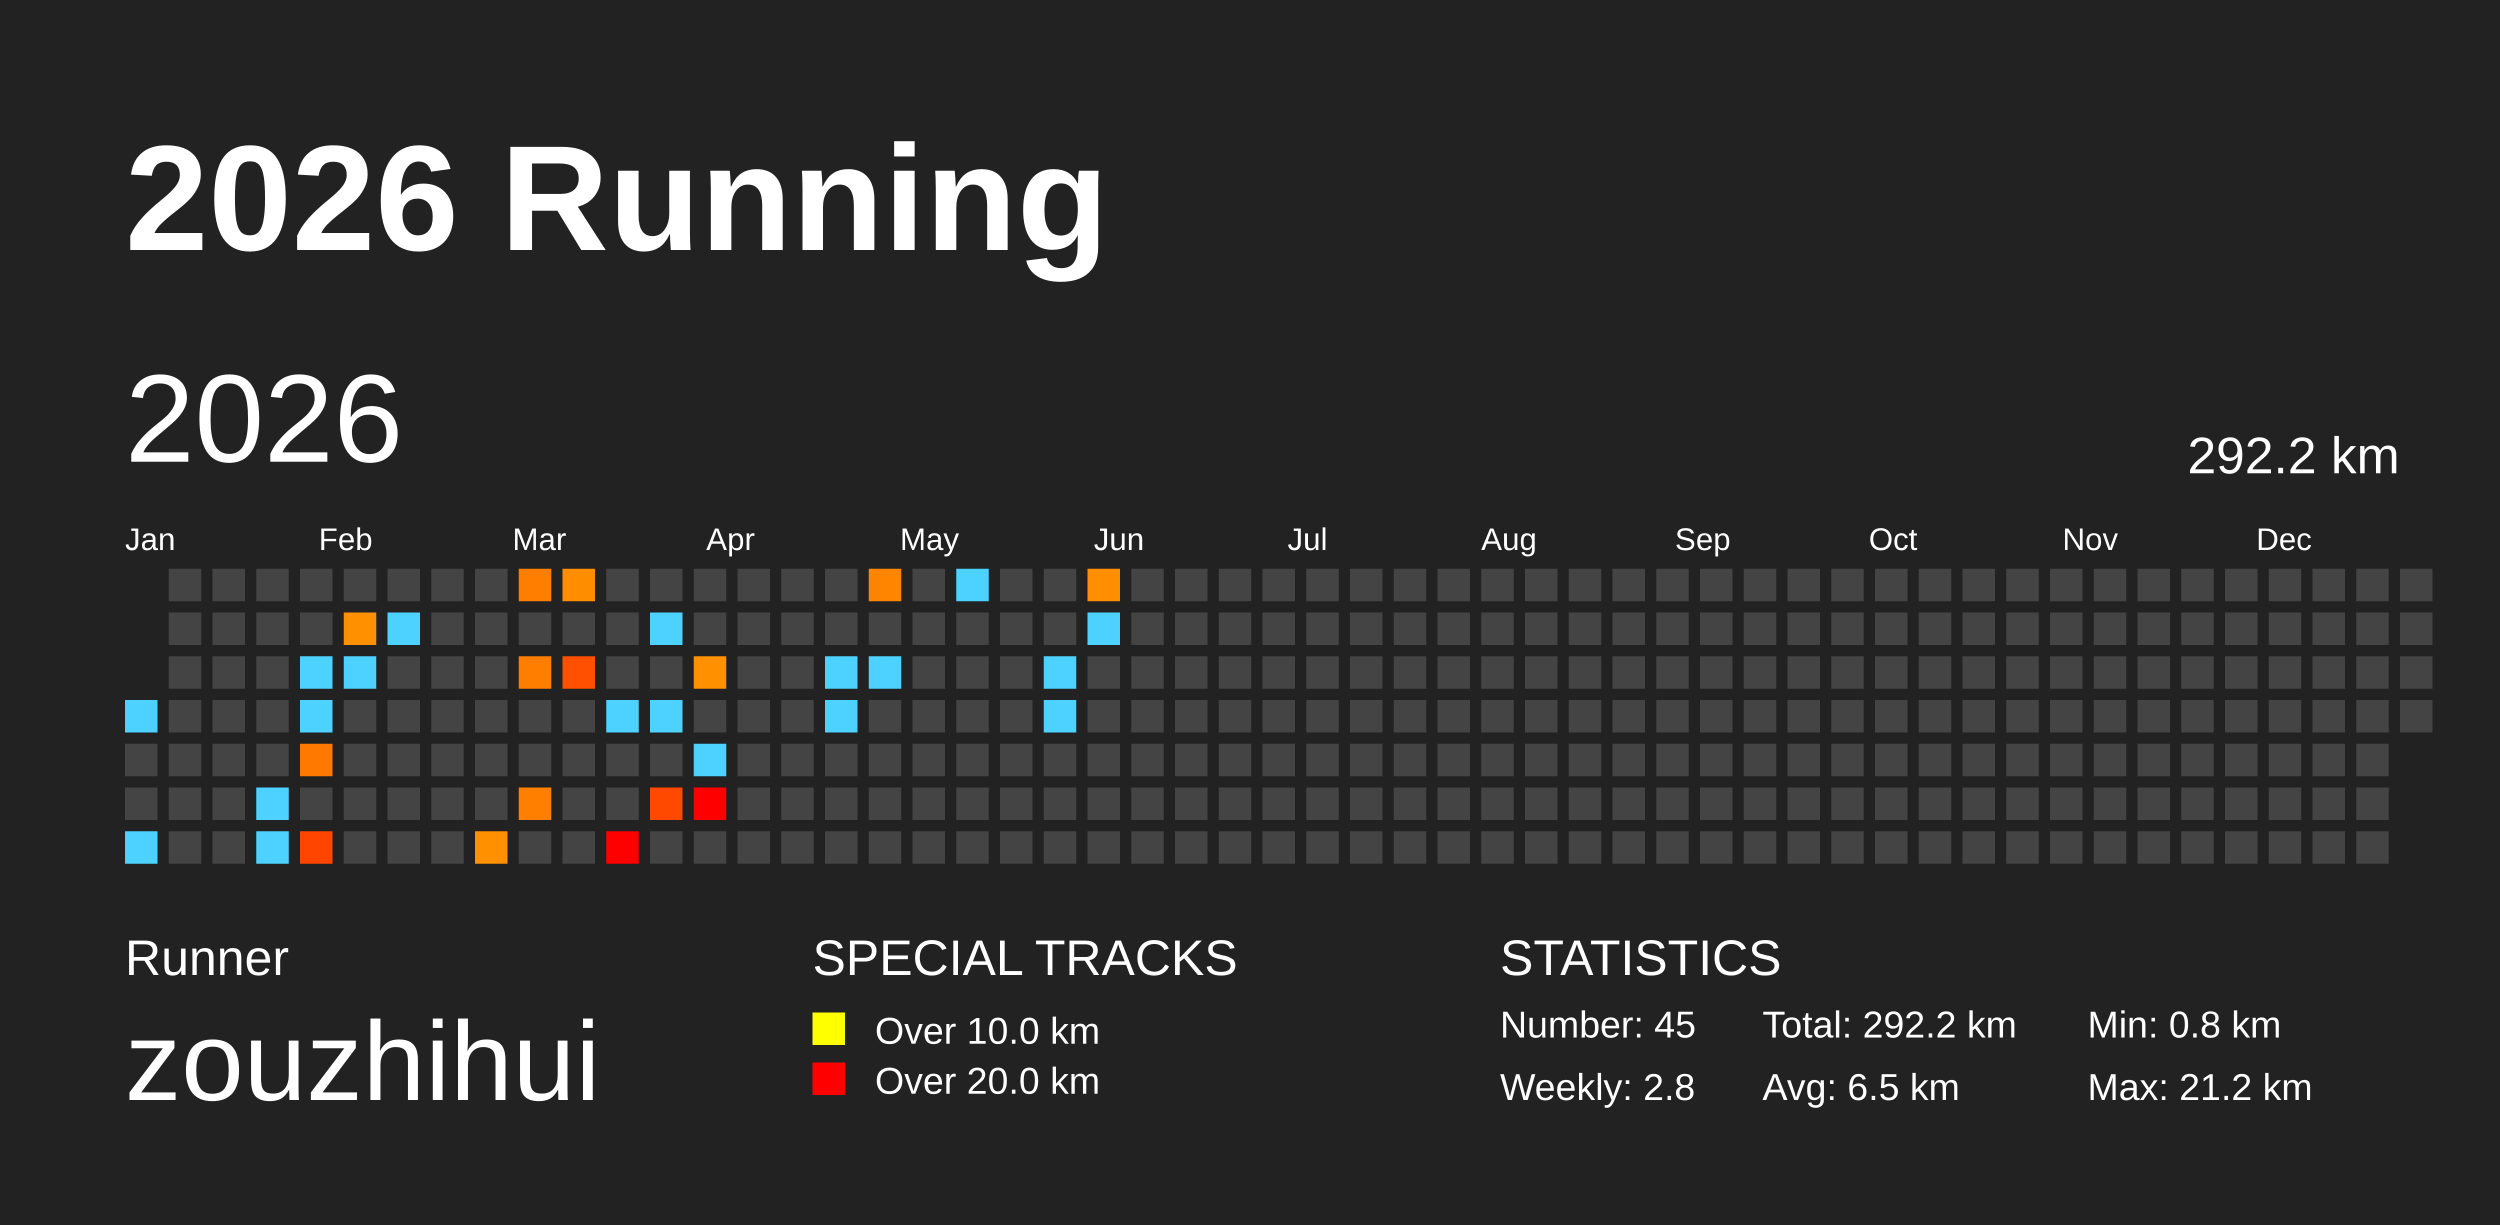
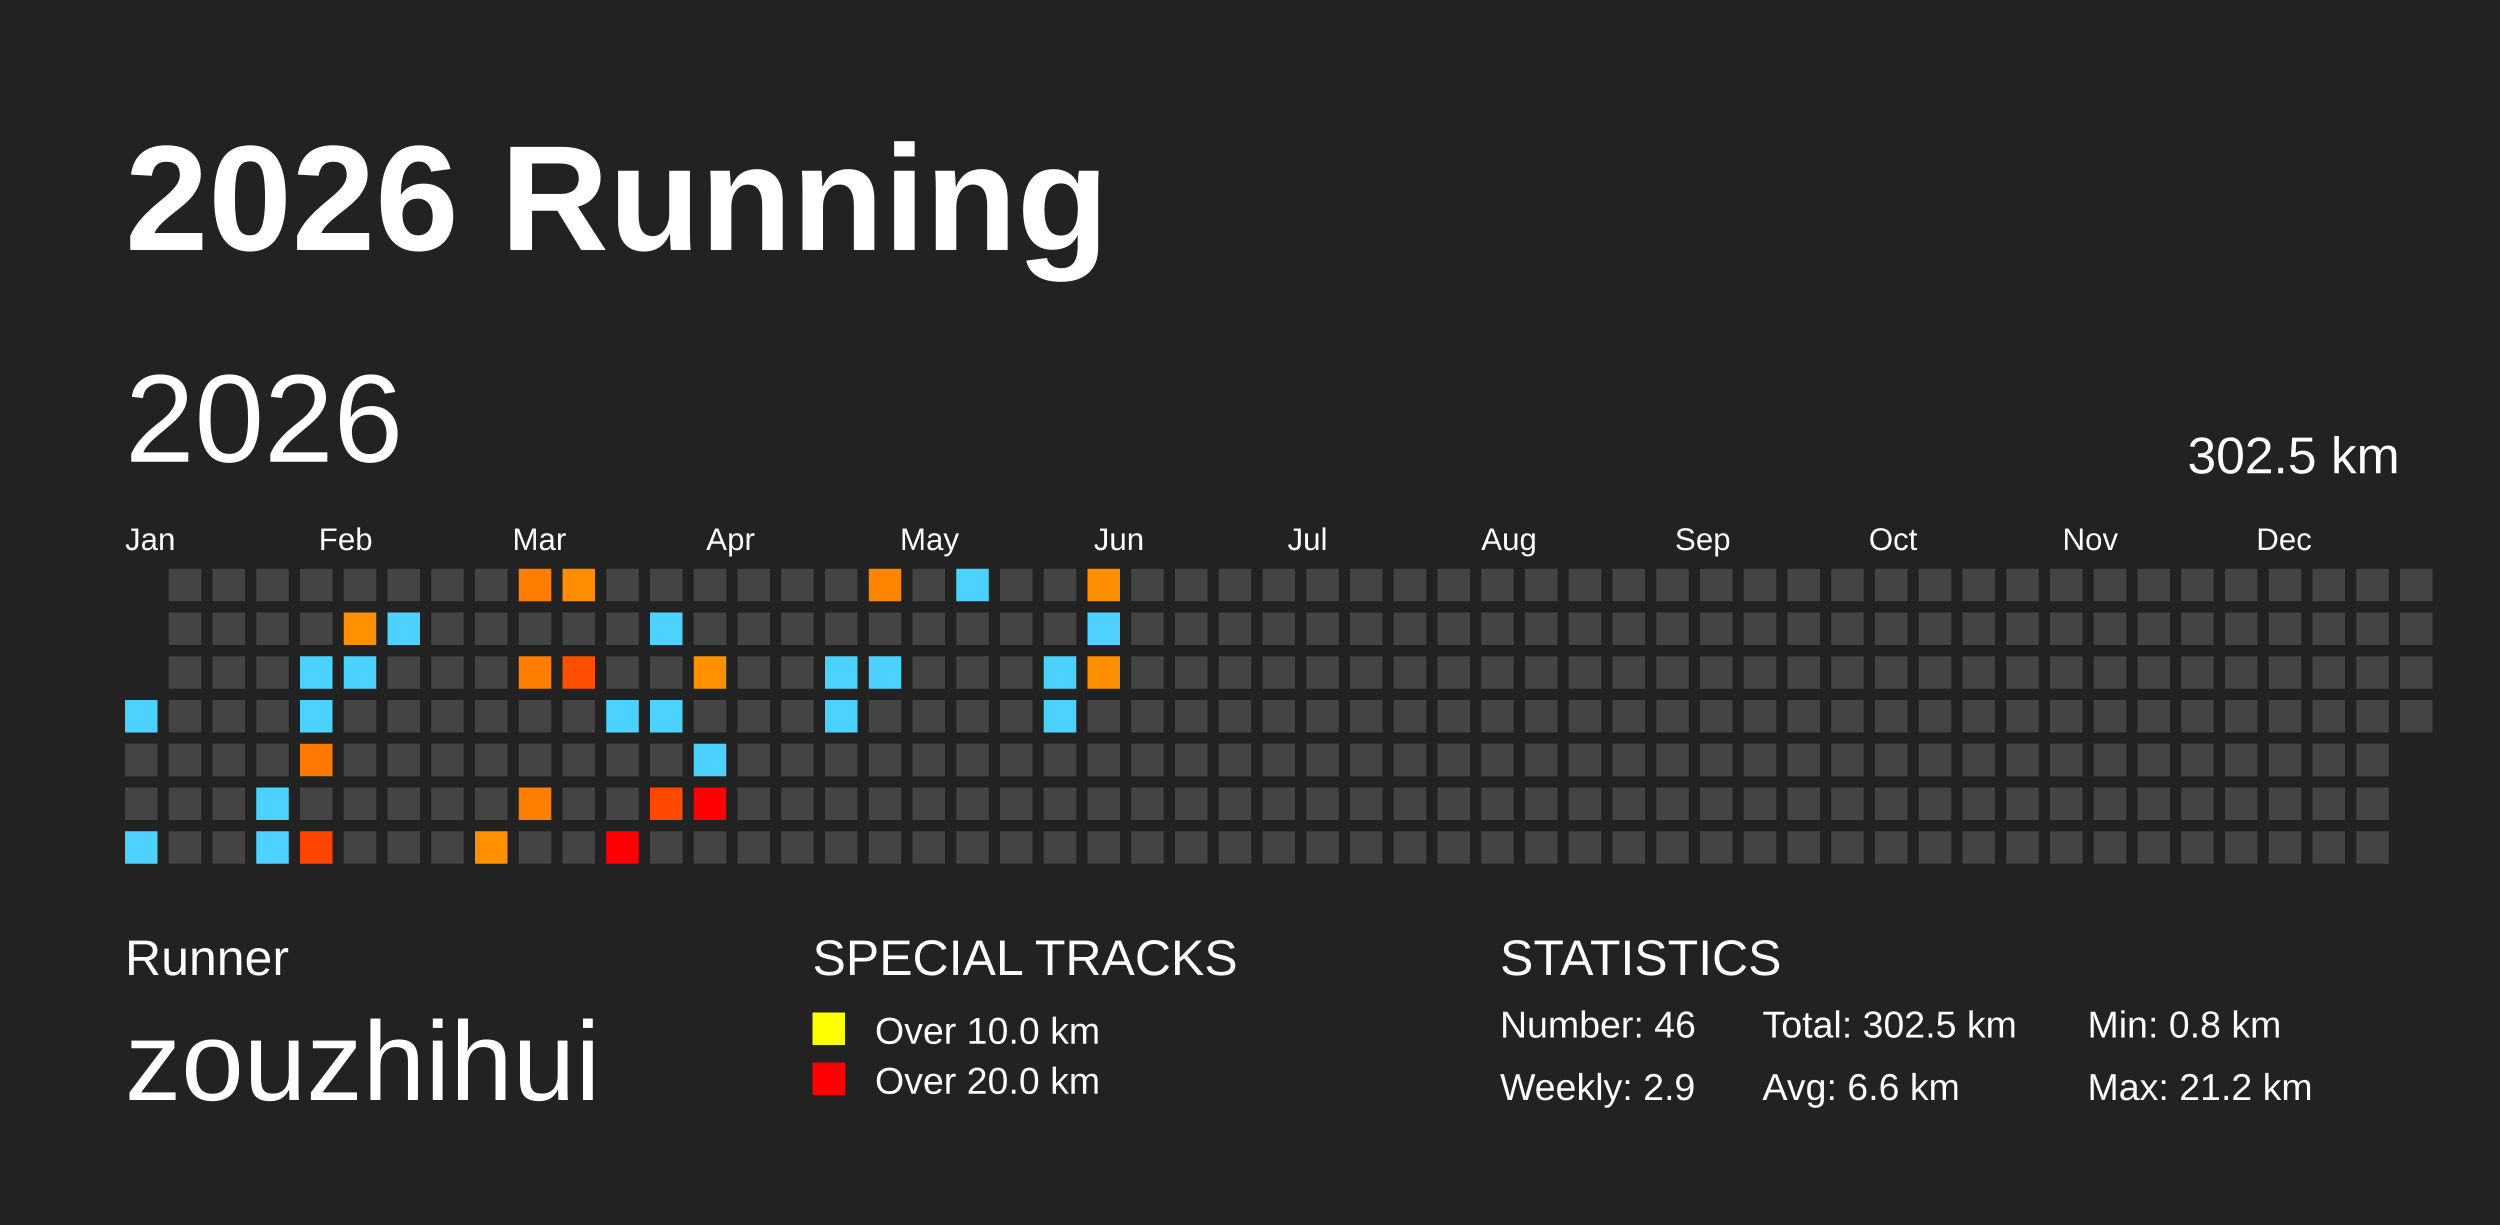
<svg xmlns="http://www.w3.org/2000/svg" baseProfile="full" height="98mm" version="1.1" viewBox="0,0,200,98" width="200mm">
  <defs />
  <rect fill="#222222" height="98" width="200" x="0" y="0" />
  <text fill="#FFFFFF" style="font-size:12px; font-family:Arial; font-weight:bold;" x="10" y="20">2026 Running</text>
  <text fill="#FFFFFF" style="font-size:4px; font-family:Arial" x="10" y="78">Runner</text>
  <text fill="#FFFFFF" style="font-size:9px; font-family:Arial" x="10" y="88">zouzhihui</text>
  <text fill="#FFFFFF" style="font-size:4px; font-family:Arial" x="65" y="78">SPECIAL TRACKS</text>
  <rect fill="yellow" height="2.6" width="2.6" x="65" y="81" />
  <text fill="#FFFFFF" style="font-size:3px; font-family:Arial" x="70" y="83.5">Over 10.0 km</text>
  <rect fill="red" height="2.6" width="2.6" x="65" y="85" />
  <text fill="#FFFFFF" style="font-size:3px; font-family:Arial" x="70" y="87.5">Over 20.0 km</text>
  <text fill="#FFFFFF" style="font-size:4px; font-family:Arial" x="120" y="78">STATISTICS</text>
-   <text fill="#FFFFFF" style="font-size:3px; font-family:Arial" x="120" y="83">Number: 45</text>
-   <text fill="#FFFFFF" style="font-size:3px; font-family:Arial" x="120" y="88">Weekly: 2.8</text>
-   <text fill="#FFFFFF" style="font-size:3px; font-family:Arial" x="141" y="83">Total: 292.2 km</text>
-   <text fill="#FFFFFF" style="font-size:3px; font-family:Arial" x="141" y="88">Avg: 6.5 km</text>
+   <text fill="#FFFFFF" style="font-size:3px; font-family:Arial" x="120" y="83">Number: 46</text>
+   <text fill="#FFFFFF" style="font-size:3px; font-family:Arial" x="120" y="88">Weekly: 2.9</text>
+   <text fill="#FFFFFF" style="font-size:3px; font-family:Arial" x="141" y="83">Total: 302.5 km</text>
+   <text fill="#FFFFFF" style="font-size:3px; font-family:Arial" x="141" y="88">Avg: 6.6 km</text>
  <text fill="#FFFFFF" style="font-size:3px; font-family:Arial" x="167" y="83">Min: 0.8 km</text>
  <text fill="#FFFFFF" style="font-size:3px; font-family:Arial" x="167" y="88">Max: 21.2 km</text>
  <text dominant-baseline="hanging" fill="#FFFFFF" style="font-size:10.0px; font-family:Arial;" x="10" y="30">2026</text>
-   <text dominant-baseline="hanging" fill="#FFFFFF" style="font-size:4.125px; font-family:Arial;" x="175" y="35">292.2 km</text>
+   <text dominant-baseline="hanging" fill="#FFFFFF" style="font-size:4.125px; font-family:Arial;" x="175" y="35">302.5 km</text>
  <text fill="#FFFFFF" style="font-size:2.5px; font-family:Arial" x="10.0" y="44">Jan</text>
  <text fill="#FFFFFF" style="font-size:2.5px; font-family:Arial" x="25.5" y="44">Feb</text>
  <text fill="#FFFFFF" style="font-size:2.5px; font-family:Arial" x="41.0" y="44">Mar</text>
  <text fill="#FFFFFF" style="font-size:2.5px; font-family:Arial" x="56.5" y="44">Apr</text>
  <text fill="#FFFFFF" style="font-size:2.5px; font-family:Arial" x="72.0" y="44">May</text>
  <text fill="#FFFFFF" style="font-size:2.5px; font-family:Arial" x="87.5" y="44">Jun</text>
  <text fill="#FFFFFF" style="font-size:2.5px; font-family:Arial" x="103.0" y="44">Jul</text>
  <text fill="#FFFFFF" style="font-size:2.5px; font-family:Arial" x="118.5" y="44">Aug</text>
  <text fill="#FFFFFF" style="font-size:2.5px; font-family:Arial" x="134.0" y="44">Sep</text>
  <text fill="#FFFFFF" style="font-size:2.5px; font-family:Arial" x="149.5" y="44">Oct</text>
  <text fill="#FFFFFF" style="font-size:2.5px; font-family:Arial" x="165.0" y="44">Nov</text>
  <text fill="#FFFFFF" style="font-size:2.5px; font-family:Arial" x="180.5" y="44">Dec</text>
  <rect fill="#4dd2ff" height="2.6" width="2.6" x="10.0" y="56.0" />
  <rect fill="#444444" height="2.6" width="2.6" x="10.0" y="59.5" />
  <rect fill="#444444" height="2.6" width="2.6" x="10.0" y="63.0" />
  <rect fill="#4dd2ff" height="2.6" width="2.6" x="10.0" y="66.5" />
  <rect fill="#444444" height="2.6" width="2.6" x="13.5" y="45.5" />
  <rect fill="#444444" height="2.6" width="2.6" x="13.5" y="49.0" />
  <rect fill="#444444" height="2.6" width="2.6" x="13.5" y="52.5" />
  <rect fill="#444444" height="2.6" width="2.6" x="13.5" y="56.0" />
  <rect fill="#444444" height="2.6" width="2.6" x="13.5" y="59.5" />
  <rect fill="#444444" height="2.6" width="2.6" x="13.5" y="63.0" />
  <rect fill="#444444" height="2.6" width="2.6" x="13.5" y="66.5" />
  <rect fill="#444444" height="2.6" width="2.6" x="17.0" y="45.5" />
  <rect fill="#444444" height="2.6" width="2.6" x="17.0" y="49.0" />
  <rect fill="#444444" height="2.6" width="2.6" x="17.0" y="52.5" />
  <rect fill="#444444" height="2.6" width="2.6" x="17.0" y="56.0" />
  <rect fill="#444444" height="2.6" width="2.6" x="17.0" y="59.5" />
  <rect fill="#444444" height="2.6" width="2.6" x="17.0" y="63.0" />
  <rect fill="#444444" height="2.6" width="2.6" x="17.0" y="66.5" />
  <rect fill="#444444" height="2.6" width="2.6" x="20.5" y="45.5" />
  <rect fill="#444444" height="2.6" width="2.6" x="20.5" y="49.0" />
  <rect fill="#444444" height="2.6" width="2.6" x="20.5" y="52.5" />
  <rect fill="#444444" height="2.6" width="2.6" x="20.5" y="56.0" />
  <rect fill="#444444" height="2.6" width="2.6" x="20.5" y="59.5" />
  <rect fill="#4dd2ff" height="2.6" width="2.6" x="20.5" y="63.0" />
  <rect fill="#4dd2ff" height="2.6" width="2.6" x="20.5" y="66.5" />
  <rect fill="#444444" height="2.6" width="2.6" x="24.0" y="45.5" />
  <rect fill="#444444" height="2.6" width="2.6" x="24.0" y="49.0" />
  <rect fill="#4dd2ff" height="2.6" width="2.6" x="24.0" y="52.5" />
  <rect fill="#4dd2ff" height="2.6" width="2.6" x="24.0" y="56.0" />
  <rect fill="#ff7800" height="2.6" width="2.6" x="24.0" y="59.5" />
  <rect fill="#444444" height="2.6" width="2.6" x="24.0" y="63.0" />
  <rect fill="#ff4500" height="2.6" width="2.6" x="24.0" y="66.5" />
  <rect fill="#444444" height="2.6" width="2.6" x="27.5" y="45.5" />
  <rect fill="#ff9000" height="2.6" width="2.6" x="27.5" y="49.0" />
  <rect fill="#4dd2ff" height="2.6" width="2.6" x="27.5" y="52.5" />
  <rect fill="#444444" height="2.6" width="2.6" x="27.5" y="56.0" />
  <rect fill="#444444" height="2.6" width="2.6" x="27.5" y="59.5" />
  <rect fill="#444444" height="2.6" width="2.6" x="27.5" y="63.0" />
  <rect fill="#444444" height="2.6" width="2.6" x="27.5" y="66.5" />
  <rect fill="#444444" height="2.6" width="2.6" x="31.0" y="45.5" />
  <rect fill="#4dd2ff" height="2.6" width="2.6" x="31.0" y="49.0" />
  <rect fill="#444444" height="2.6" width="2.6" x="31.0" y="52.5" />
  <rect fill="#444444" height="2.6" width="2.6" x="31.0" y="56.0" />
  <rect fill="#444444" height="2.6" width="2.6" x="31.0" y="59.5" />
  <rect fill="#444444" height="2.6" width="2.6" x="31.0" y="63.0" />
  <rect fill="#444444" height="2.6" width="2.6" x="31.0" y="66.5" />
  <rect fill="#444444" height="2.6" width="2.6" x="34.5" y="45.5" />
  <rect fill="#444444" height="2.6" width="2.6" x="34.5" y="49.0" />
  <rect fill="#444444" height="2.6" width="2.6" x="34.5" y="52.5" />
  <rect fill="#444444" height="2.6" width="2.6" x="34.5" y="56.0" />
  <rect fill="#444444" height="2.6" width="2.6" x="34.5" y="59.5" />
  <rect fill="#444444" height="2.6" width="2.6" x="34.5" y="63.0" />
  <rect fill="#444444" height="2.6" width="2.6" x="34.5" y="66.5" />
  <rect fill="#444444" height="2.6" width="2.6" x="38.0" y="45.5" />
  <rect fill="#444444" height="2.6" width="2.6" x="38.0" y="49.0" />
  <rect fill="#444444" height="2.6" width="2.6" x="38.0" y="52.5" />
  <rect fill="#444444" height="2.6" width="2.6" x="38.0" y="56.0" />
  <rect fill="#444444" height="2.6" width="2.6" x="38.0" y="59.5" />
  <rect fill="#444444" height="2.6" width="2.6" x="38.0" y="63.0" />
  <rect fill="#ff9000" height="2.6" width="2.6" x="38.0" y="66.5" />
  <rect fill="#ff7e00" height="2.6" width="2.6" x="41.5" y="45.5" />
  <rect fill="#444444" height="2.6" width="2.6" x="41.5" y="49.0" />
  <rect fill="#ff7e00" height="2.6" width="2.6" x="41.5" y="52.5" />
  <rect fill="#444444" height="2.6" width="2.6" x="41.5" y="56.0" />
  <rect fill="#444444" height="2.6" width="2.6" x="41.5" y="59.5" />
  <rect fill="#ff7f00" height="2.6" width="2.6" x="41.5" y="63.0" />
  <rect fill="#444444" height="2.6" width="2.6" x="41.5" y="66.5" />
  <rect fill="#ff8d00" height="2.6" width="2.6" x="45.0" y="45.5" />
  <rect fill="#444444" height="2.6" width="2.6" x="45.0" y="49.0" />
  <rect fill="#ff4f00" height="2.6" width="2.6" x="45.0" y="52.5" />
  <rect fill="#444444" height="2.6" width="2.6" x="45.0" y="56.0" />
  <rect fill="#444444" height="2.6" width="2.6" x="45.0" y="59.5" />
  <rect fill="#444444" height="2.6" width="2.6" x="45.0" y="63.0" />
  <rect fill="#444444" height="2.6" width="2.6" x="45.0" y="66.5" />
  <rect fill="#444444" height="2.6" width="2.6" x="48.5" y="45.5" />
  <rect fill="#444444" height="2.6" width="2.6" x="48.5" y="49.0" />
  <rect fill="#444444" height="2.6" width="2.6" x="48.5" y="52.5" />
  <rect fill="#4dd2ff" height="2.6" width="2.6" x="48.5" y="56.0" />
  <rect fill="#444444" height="2.6" width="2.6" x="48.5" y="59.5" />
  <rect fill="#444444" height="2.6" width="2.6" x="48.5" y="63.0" />
  <rect fill="red" height="2.6" width="2.6" x="48.5" y="66.5" />
  <rect fill="#444444" height="2.6" width="2.6" x="52.0" y="45.5" />
  <rect fill="#4dd2ff" height="2.6" width="2.6" x="52.0" y="49.0" />
  <rect fill="#444444" height="2.6" width="2.6" x="52.0" y="52.5" />
  <rect fill="#4dd2ff" height="2.6" width="2.6" x="52.0" y="56.0" />
  <rect fill="#444444" height="2.6" width="2.6" x="52.0" y="59.5" />
  <rect fill="#ff4800" height="2.6" width="2.6" x="52.0" y="63.0" />
  <rect fill="#444444" height="2.6" width="2.6" x="52.0" y="66.5" />
  <rect fill="#444444" height="2.6" width="2.6" x="55.5" y="45.5" />
  <rect fill="#444444" height="2.6" width="2.6" x="55.5" y="49.0" />
  <rect fill="#ff9000" height="2.6" width="2.6" x="55.5" y="52.5" />
  <rect fill="#444444" height="2.6" width="2.6" x="55.5" y="56.0" />
  <rect fill="#4dd2ff" height="2.6" width="2.6" x="55.5" y="59.5" />
  <rect fill="red" height="2.6" width="2.6" x="55.5" y="63.0" />
  <rect fill="#444444" height="2.6" width="2.6" x="55.5" y="66.5" />
  <rect fill="#444444" height="2.6" width="2.6" x="59.0" y="45.5" />
  <rect fill="#444444" height="2.6" width="2.6" x="59.0" y="49.0" />
  <rect fill="#444444" height="2.6" width="2.6" x="59.0" y="52.5" />
  <rect fill="#444444" height="2.6" width="2.6" x="59.0" y="56.0" />
  <rect fill="#444444" height="2.6" width="2.6" x="59.0" y="59.5" />
  <rect fill="#444444" height="2.6" width="2.6" x="59.0" y="63.0" />
  <rect fill="#444444" height="2.6" width="2.6" x="59.0" y="66.5" />
  <rect fill="#444444" height="2.6" width="2.6" x="62.5" y="45.5" />
  <rect fill="#444444" height="2.6" width="2.6" x="62.5" y="49.0" />
  <rect fill="#444444" height="2.6" width="2.6" x="62.5" y="52.5" />
  <rect fill="#444444" height="2.6" width="2.6" x="62.5" y="56.0" />
  <rect fill="#444444" height="2.6" width="2.6" x="62.5" y="59.5" />
  <rect fill="#444444" height="2.6" width="2.6" x="62.5" y="63.0" />
  <rect fill="#444444" height="2.6" width="2.6" x="62.5" y="66.5" />
  <rect fill="#444444" height="2.6" width="2.6" x="66.0" y="45.5" />
  <rect fill="#444444" height="2.6" width="2.6" x="66.0" y="49.0" />
  <rect fill="#4dd2ff" height="2.6" width="2.6" x="66.0" y="52.5" />
  <rect fill="#4dd2ff" height="2.6" width="2.6" x="66.0" y="56.0" />
  <rect fill="#444444" height="2.6" width="2.6" x="66.0" y="59.5" />
  <rect fill="#444444" height="2.6" width="2.6" x="66.0" y="63.0" />
  <rect fill="#444444" height="2.6" width="2.6" x="66.0" y="66.5" />
  <rect fill="#ff8400" height="2.6" width="2.6" x="69.5" y="45.5" />
  <rect fill="#444444" height="2.6" width="2.6" x="69.5" y="49.0" />
  <rect fill="#4dd2ff" height="2.6" width="2.6" x="69.5" y="52.5" />
  <rect fill="#444444" height="2.6" width="2.6" x="69.5" y="56.0" />
  <rect fill="#444444" height="2.6" width="2.6" x="69.5" y="59.5" />
  <rect fill="#444444" height="2.6" width="2.6" x="69.5" y="63.0" />
  <rect fill="#444444" height="2.6" width="2.6" x="69.5" y="66.5" />
  <rect fill="#444444" height="2.6" width="2.6" x="73.0" y="45.5" />
  <rect fill="#444444" height="2.6" width="2.6" x="73.0" y="49.0" />
  <rect fill="#444444" height="2.6" width="2.6" x="73.0" y="52.5" />
  <rect fill="#444444" height="2.6" width="2.6" x="73.0" y="56.0" />
  <rect fill="#444444" height="2.6" width="2.6" x="73.0" y="59.5" />
  <rect fill="#444444" height="2.6" width="2.6" x="73.0" y="63.0" />
  <rect fill="#444444" height="2.6" width="2.6" x="73.0" y="66.5" />
  <rect fill="#4dd2ff" height="2.6" width="2.6" x="76.5" y="45.5" />
  <rect fill="#444444" height="2.6" width="2.6" x="76.5" y="49.0" />
  <rect fill="#444444" height="2.6" width="2.6" x="76.5" y="52.5" />
  <rect fill="#444444" height="2.6" width="2.6" x="76.5" y="56.0" />
  <rect fill="#444444" height="2.6" width="2.6" x="76.5" y="59.5" />
  <rect fill="#444444" height="2.6" width="2.6" x="76.5" y="63.0" />
  <rect fill="#444444" height="2.6" width="2.6" x="76.5" y="66.5" />
  <rect fill="#444444" height="2.6" width="2.6" x="80.0" y="45.5" />
  <rect fill="#444444" height="2.6" width="2.6" x="80.0" y="49.0" />
  <rect fill="#444444" height="2.6" width="2.6" x="80.0" y="52.5" />
  <rect fill="#444444" height="2.6" width="2.6" x="80.0" y="56.0" />
  <rect fill="#444444" height="2.6" width="2.6" x="80.0" y="59.5" />
  <rect fill="#444444" height="2.6" width="2.6" x="80.0" y="63.0" />
  <rect fill="#444444" height="2.6" width="2.6" x="80.0" y="66.5" />
  <rect fill="#444444" height="2.6" width="2.6" x="83.5" y="45.5" />
  <rect fill="#444444" height="2.6" width="2.6" x="83.5" y="49.0" />
  <rect fill="#4dd2ff" height="2.6" width="2.6" x="83.5" y="52.5" />
  <rect fill="#4dd2ff" height="2.6" width="2.6" x="83.5" y="56.0" />
  <rect fill="#444444" height="2.6" width="2.6" x="83.5" y="59.5" />
  <rect fill="#444444" height="2.6" width="2.6" x="83.5" y="63.0" />
  <rect fill="#444444" height="2.6" width="2.6" x="83.5" y="66.5" />
  <rect fill="#ff8f00" height="2.6" width="2.6" x="87.0" y="45.5" />
  <rect fill="#4dd2ff" height="2.6" width="2.6" x="87.0" y="49.0" />
-   <rect fill="#444444" height="2.6" width="2.6" x="87.0" y="52.5" />
+   <rect fill="#ff8e00" height="2.6" width="2.6" x="87.0" y="52.5" />
  <rect fill="#444444" height="2.6" width="2.6" x="87.0" y="56.0" />
  <rect fill="#444444" height="2.6" width="2.6" x="87.0" y="59.5" />
  <rect fill="#444444" height="2.6" width="2.6" x="87.0" y="63.0" />
  <rect fill="#444444" height="2.6" width="2.6" x="87.0" y="66.5" />
  <rect fill="#444444" height="2.6" width="2.6" x="90.5" y="45.5" />
  <rect fill="#444444" height="2.6" width="2.6" x="90.5" y="49.0" />
  <rect fill="#444444" height="2.6" width="2.6" x="90.5" y="52.5" />
  <rect fill="#444444" height="2.6" width="2.6" x="90.5" y="56.0" />
  <rect fill="#444444" height="2.6" width="2.6" x="90.5" y="59.5" />
  <rect fill="#444444" height="2.6" width="2.6" x="90.5" y="63.0" />
  <rect fill="#444444" height="2.6" width="2.6" x="90.5" y="66.5" />
  <rect fill="#444444" height="2.6" width="2.6" x="94.0" y="45.5" />
  <rect fill="#444444" height="2.6" width="2.6" x="94.0" y="49.0" />
  <rect fill="#444444" height="2.6" width="2.6" x="94.0" y="52.5" />
  <rect fill="#444444" height="2.6" width="2.6" x="94.0" y="56.0" />
  <rect fill="#444444" height="2.6" width="2.6" x="94.0" y="59.5" />
  <rect fill="#444444" height="2.6" width="2.6" x="94.0" y="63.0" />
  <rect fill="#444444" height="2.6" width="2.6" x="94.0" y="66.5" />
  <rect fill="#444444" height="2.6" width="2.6" x="97.5" y="45.5" />
  <rect fill="#444444" height="2.6" width="2.6" x="97.5" y="49.0" />
  <rect fill="#444444" height="2.6" width="2.6" x="97.5" y="52.5" />
  <rect fill="#444444" height="2.6" width="2.6" x="97.5" y="56.0" />
  <rect fill="#444444" height="2.6" width="2.6" x="97.5" y="59.5" />
  <rect fill="#444444" height="2.6" width="2.6" x="97.5" y="63.0" />
  <rect fill="#444444" height="2.6" width="2.6" x="97.5" y="66.5" />
  <rect fill="#444444" height="2.6" width="2.6" x="101.0" y="45.5" />
  <rect fill="#444444" height="2.6" width="2.6" x="101.0" y="49.0" />
  <rect fill="#444444" height="2.6" width="2.6" x="101.0" y="52.5" />
  <rect fill="#444444" height="2.6" width="2.6" x="101.0" y="56.0" />
  <rect fill="#444444" height="2.6" width="2.6" x="101.0" y="59.5" />
  <rect fill="#444444" height="2.6" width="2.6" x="101.0" y="63.0" />
  <rect fill="#444444" height="2.6" width="2.6" x="101.0" y="66.5" />
  <rect fill="#444444" height="2.6" width="2.6" x="104.5" y="45.5" />
  <rect fill="#444444" height="2.6" width="2.6" x="104.5" y="49.0" />
  <rect fill="#444444" height="2.6" width="2.6" x="104.5" y="52.5" />
  <rect fill="#444444" height="2.6" width="2.6" x="104.5" y="56.0" />
  <rect fill="#444444" height="2.6" width="2.6" x="104.5" y="59.5" />
  <rect fill="#444444" height="2.6" width="2.6" x="104.5" y="63.0" />
  <rect fill="#444444" height="2.6" width="2.6" x="104.5" y="66.5" />
  <rect fill="#444444" height="2.6" width="2.6" x="108.0" y="45.5" />
  <rect fill="#444444" height="2.6" width="2.6" x="108.0" y="49.0" />
  <rect fill="#444444" height="2.6" width="2.6" x="108.0" y="52.5" />
  <rect fill="#444444" height="2.6" width="2.6" x="108.0" y="56.0" />
  <rect fill="#444444" height="2.6" width="2.6" x="108.0" y="59.5" />
  <rect fill="#444444" height="2.6" width="2.6" x="108.0" y="63.0" />
  <rect fill="#444444" height="2.6" width="2.6" x="108.0" y="66.5" />
  <rect fill="#444444" height="2.6" width="2.6" x="111.5" y="45.5" />
  <rect fill="#444444" height="2.6" width="2.6" x="111.5" y="49.0" />
  <rect fill="#444444" height="2.6" width="2.6" x="111.5" y="52.5" />
  <rect fill="#444444" height="2.6" width="2.6" x="111.5" y="56.0" />
  <rect fill="#444444" height="2.6" width="2.6" x="111.5" y="59.5" />
  <rect fill="#444444" height="2.6" width="2.6" x="111.5" y="63.0" />
  <rect fill="#444444" height="2.6" width="2.6" x="111.5" y="66.5" />
  <rect fill="#444444" height="2.6" width="2.6" x="115.0" y="45.5" />
  <rect fill="#444444" height="2.6" width="2.6" x="115.0" y="49.0" />
  <rect fill="#444444" height="2.6" width="2.6" x="115.0" y="52.5" />
  <rect fill="#444444" height="2.6" width="2.6" x="115.0" y="56.0" />
  <rect fill="#444444" height="2.6" width="2.6" x="115.0" y="59.5" />
  <rect fill="#444444" height="2.6" width="2.6" x="115.0" y="63.0" />
  <rect fill="#444444" height="2.6" width="2.6" x="115.0" y="66.5" />
  <rect fill="#444444" height="2.6" width="2.6" x="118.5" y="45.5" />
  <rect fill="#444444" height="2.6" width="2.6" x="118.5" y="49.0" />
  <rect fill="#444444" height="2.6" width="2.6" x="118.5" y="52.5" />
  <rect fill="#444444" height="2.6" width="2.6" x="118.5" y="56.0" />
  <rect fill="#444444" height="2.6" width="2.6" x="118.5" y="59.5" />
  <rect fill="#444444" height="2.6" width="2.6" x="118.5" y="63.0" />
  <rect fill="#444444" height="2.6" width="2.6" x="118.5" y="66.5" />
  <rect fill="#444444" height="2.6" width="2.6" x="122.0" y="45.5" />
  <rect fill="#444444" height="2.6" width="2.6" x="122.0" y="49.0" />
  <rect fill="#444444" height="2.6" width="2.6" x="122.0" y="52.5" />
  <rect fill="#444444" height="2.6" width="2.6" x="122.0" y="56.0" />
  <rect fill="#444444" height="2.6" width="2.6" x="122.0" y="59.5" />
  <rect fill="#444444" height="2.6" width="2.6" x="122.0" y="63.0" />
  <rect fill="#444444" height="2.6" width="2.6" x="122.0" y="66.5" />
  <rect fill="#444444" height="2.6" width="2.6" x="125.5" y="45.5" />
  <rect fill="#444444" height="2.6" width="2.6" x="125.5" y="49.0" />
  <rect fill="#444444" height="2.6" width="2.6" x="125.5" y="52.5" />
  <rect fill="#444444" height="2.6" width="2.6" x="125.5" y="56.0" />
  <rect fill="#444444" height="2.6" width="2.6" x="125.5" y="59.5" />
  <rect fill="#444444" height="2.6" width="2.6" x="125.5" y="63.0" />
  <rect fill="#444444" height="2.6" width="2.6" x="125.5" y="66.5" />
  <rect fill="#444444" height="2.6" width="2.6" x="129.0" y="45.5" />
  <rect fill="#444444" height="2.6" width="2.6" x="129.0" y="49.0" />
  <rect fill="#444444" height="2.6" width="2.6" x="129.0" y="52.5" />
  <rect fill="#444444" height="2.6" width="2.6" x="129.0" y="56.0" />
  <rect fill="#444444" height="2.6" width="2.6" x="129.0" y="59.5" />
  <rect fill="#444444" height="2.6" width="2.6" x="129.0" y="63.0" />
  <rect fill="#444444" height="2.6" width="2.6" x="129.0" y="66.5" />
  <rect fill="#444444" height="2.6" width="2.6" x="132.5" y="45.5" />
  <rect fill="#444444" height="2.6" width="2.6" x="132.5" y="49.0" />
  <rect fill="#444444" height="2.6" width="2.6" x="132.5" y="52.5" />
  <rect fill="#444444" height="2.6" width="2.6" x="132.5" y="56.0" />
  <rect fill="#444444" height="2.6" width="2.6" x="132.5" y="59.5" />
  <rect fill="#444444" height="2.6" width="2.6" x="132.5" y="63.0" />
  <rect fill="#444444" height="2.6" width="2.6" x="132.5" y="66.5" />
  <rect fill="#444444" height="2.6" width="2.6" x="136.0" y="45.5" />
  <rect fill="#444444" height="2.6" width="2.6" x="136.0" y="49.0" />
  <rect fill="#444444" height="2.6" width="2.6" x="136.0" y="52.5" />
  <rect fill="#444444" height="2.6" width="2.6" x="136.0" y="56.0" />
  <rect fill="#444444" height="2.6" width="2.6" x="136.0" y="59.5" />
  <rect fill="#444444" height="2.6" width="2.6" x="136.0" y="63.0" />
  <rect fill="#444444" height="2.6" width="2.6" x="136.0" y="66.5" />
  <rect fill="#444444" height="2.6" width="2.6" x="139.5" y="45.5" />
  <rect fill="#444444" height="2.6" width="2.6" x="139.5" y="49.0" />
  <rect fill="#444444" height="2.6" width="2.6" x="139.5" y="52.5" />
  <rect fill="#444444" height="2.6" width="2.6" x="139.5" y="56.0" />
  <rect fill="#444444" height="2.6" width="2.6" x="139.5" y="59.5" />
  <rect fill="#444444" height="2.6" width="2.6" x="139.5" y="63.0" />
  <rect fill="#444444" height="2.6" width="2.6" x="139.5" y="66.5" />
  <rect fill="#444444" height="2.6" width="2.6" x="143.0" y="45.5" />
  <rect fill="#444444" height="2.6" width="2.6" x="143.0" y="49.0" />
  <rect fill="#444444" height="2.6" width="2.6" x="143.0" y="52.5" />
  <rect fill="#444444" height="2.6" width="2.6" x="143.0" y="56.0" />
  <rect fill="#444444" height="2.6" width="2.6" x="143.0" y="59.5" />
  <rect fill="#444444" height="2.6" width="2.6" x="143.0" y="63.0" />
  <rect fill="#444444" height="2.6" width="2.6" x="143.0" y="66.5" />
  <rect fill="#444444" height="2.6" width="2.6" x="146.5" y="45.5" />
  <rect fill="#444444" height="2.6" width="2.6" x="146.5" y="49.0" />
  <rect fill="#444444" height="2.6" width="2.6" x="146.5" y="52.5" />
  <rect fill="#444444" height="2.6" width="2.6" x="146.5" y="56.0" />
  <rect fill="#444444" height="2.6" width="2.6" x="146.5" y="59.5" />
  <rect fill="#444444" height="2.6" width="2.6" x="146.5" y="63.0" />
  <rect fill="#444444" height="2.6" width="2.6" x="146.5" y="66.5" />
  <rect fill="#444444" height="2.6" width="2.6" x="150.0" y="45.5" />
  <rect fill="#444444" height="2.6" width="2.6" x="150.0" y="49.0" />
  <rect fill="#444444" height="2.6" width="2.6" x="150.0" y="52.5" />
  <rect fill="#444444" height="2.6" width="2.6" x="150.0" y="56.0" />
  <rect fill="#444444" height="2.6" width="2.6" x="150.0" y="59.5" />
  <rect fill="#444444" height="2.6" width="2.6" x="150.0" y="63.0" />
  <rect fill="#444444" height="2.6" width="2.6" x="150.0" y="66.5" />
  <rect fill="#444444" height="2.6" width="2.6" x="153.5" y="45.5" />
  <rect fill="#444444" height="2.6" width="2.6" x="153.5" y="49.0" />
  <rect fill="#444444" height="2.6" width="2.6" x="153.5" y="52.5" />
  <rect fill="#444444" height="2.6" width="2.6" x="153.5" y="56.0" />
  <rect fill="#444444" height="2.6" width="2.6" x="153.5" y="59.5" />
  <rect fill="#444444" height="2.6" width="2.6" x="153.5" y="63.0" />
  <rect fill="#444444" height="2.6" width="2.6" x="153.5" y="66.5" />
  <rect fill="#444444" height="2.6" width="2.6" x="157.0" y="45.5" />
  <rect fill="#444444" height="2.6" width="2.6" x="157.0" y="49.0" />
  <rect fill="#444444" height="2.6" width="2.6" x="157.0" y="52.5" />
  <rect fill="#444444" height="2.6" width="2.6" x="157.0" y="56.0" />
  <rect fill="#444444" height="2.6" width="2.6" x="157.0" y="59.5" />
  <rect fill="#444444" height="2.6" width="2.6" x="157.0" y="63.0" />
  <rect fill="#444444" height="2.6" width="2.6" x="157.0" y="66.5" />
  <rect fill="#444444" height="2.6" width="2.6" x="160.5" y="45.5" />
  <rect fill="#444444" height="2.6" width="2.6" x="160.5" y="49.0" />
  <rect fill="#444444" height="2.6" width="2.6" x="160.5" y="52.5" />
  <rect fill="#444444" height="2.6" width="2.6" x="160.5" y="56.0" />
  <rect fill="#444444" height="2.6" width="2.6" x="160.5" y="59.5" />
  <rect fill="#444444" height="2.6" width="2.6" x="160.5" y="63.0" />
  <rect fill="#444444" height="2.6" width="2.6" x="160.5" y="66.5" />
  <rect fill="#444444" height="2.6" width="2.6" x="164.0" y="45.5" />
  <rect fill="#444444" height="2.6" width="2.6" x="164.0" y="49.0" />
  <rect fill="#444444" height="2.6" width="2.6" x="164.0" y="52.5" />
  <rect fill="#444444" height="2.6" width="2.6" x="164.0" y="56.0" />
  <rect fill="#444444" height="2.6" width="2.6" x="164.0" y="59.5" />
  <rect fill="#444444" height="2.6" width="2.6" x="164.0" y="63.0" />
  <rect fill="#444444" height="2.6" width="2.6" x="164.0" y="66.5" />
  <rect fill="#444444" height="2.6" width="2.6" x="167.5" y="45.5" />
  <rect fill="#444444" height="2.6" width="2.6" x="167.5" y="49.0" />
  <rect fill="#444444" height="2.6" width="2.6" x="167.5" y="52.5" />
  <rect fill="#444444" height="2.6" width="2.6" x="167.5" y="56.0" />
  <rect fill="#444444" height="2.6" width="2.6" x="167.5" y="59.5" />
  <rect fill="#444444" height="2.6" width="2.6" x="167.5" y="63.0" />
  <rect fill="#444444" height="2.6" width="2.6" x="167.5" y="66.5" />
  <rect fill="#444444" height="2.6" width="2.6" x="171.0" y="45.5" />
  <rect fill="#444444" height="2.6" width="2.6" x="171.0" y="49.0" />
  <rect fill="#444444" height="2.6" width="2.6" x="171.0" y="52.5" />
  <rect fill="#444444" height="2.6" width="2.6" x="171.0" y="56.0" />
  <rect fill="#444444" height="2.6" width="2.6" x="171.0" y="59.5" />
  <rect fill="#444444" height="2.6" width="2.6" x="171.0" y="63.0" />
  <rect fill="#444444" height="2.6" width="2.6" x="171.0" y="66.5" />
  <rect fill="#444444" height="2.6" width="2.6" x="174.5" y="45.5" />
  <rect fill="#444444" height="2.6" width="2.6" x="174.5" y="49.0" />
  <rect fill="#444444" height="2.6" width="2.6" x="174.5" y="52.5" />
  <rect fill="#444444" height="2.6" width="2.6" x="174.5" y="56.0" />
  <rect fill="#444444" height="2.6" width="2.6" x="174.5" y="59.5" />
  <rect fill="#444444" height="2.6" width="2.6" x="174.5" y="63.0" />
  <rect fill="#444444" height="2.6" width="2.6" x="174.5" y="66.5" />
  <rect fill="#444444" height="2.6" width="2.6" x="178.0" y="45.5" />
  <rect fill="#444444" height="2.6" width="2.6" x="178.0" y="49.0" />
  <rect fill="#444444" height="2.6" width="2.6" x="178.0" y="52.5" />
  <rect fill="#444444" height="2.6" width="2.6" x="178.0" y="56.0" />
  <rect fill="#444444" height="2.6" width="2.6" x="178.0" y="59.5" />
  <rect fill="#444444" height="2.6" width="2.6" x="178.0" y="63.0" />
  <rect fill="#444444" height="2.6" width="2.6" x="178.0" y="66.5" />
  <rect fill="#444444" height="2.6" width="2.6" x="181.5" y="45.5" />
  <rect fill="#444444" height="2.6" width="2.6" x="181.5" y="49.0" />
  <rect fill="#444444" height="2.6" width="2.6" x="181.5" y="52.5" />
  <rect fill="#444444" height="2.6" width="2.6" x="181.5" y="56.0" />
  <rect fill="#444444" height="2.6" width="2.6" x="181.5" y="59.5" />
  <rect fill="#444444" height="2.6" width="2.6" x="181.5" y="63.0" />
  <rect fill="#444444" height="2.6" width="2.6" x="181.5" y="66.5" />
  <rect fill="#444444" height="2.6" width="2.6" x="185.0" y="45.5" />
  <rect fill="#444444" height="2.6" width="2.6" x="185.0" y="49.0" />
  <rect fill="#444444" height="2.6" width="2.6" x="185.0" y="52.5" />
  <rect fill="#444444" height="2.6" width="2.6" x="185.0" y="56.0" />
  <rect fill="#444444" height="2.6" width="2.6" x="185.0" y="59.5" />
  <rect fill="#444444" height="2.6" width="2.6" x="185.0" y="63.0" />
  <rect fill="#444444" height="2.6" width="2.6" x="185.0" y="66.5" />
  <rect fill="#444444" height="2.6" width="2.6" x="188.5" y="45.5" />
  <rect fill="#444444" height="2.6" width="2.6" x="188.5" y="49.0" />
  <rect fill="#444444" height="2.6" width="2.6" x="188.5" y="52.5" />
  <rect fill="#444444" height="2.6" width="2.6" x="188.5" y="56.0" />
  <rect fill="#444444" height="2.6" width="2.6" x="188.5" y="59.5" />
  <rect fill="#444444" height="2.6" width="2.6" x="188.5" y="63.0" />
  <rect fill="#444444" height="2.6" width="2.6" x="188.5" y="66.5" />
  <rect fill="#444444" height="2.6" width="2.6" x="192.0" y="45.5" />
  <rect fill="#444444" height="2.6" width="2.6" x="192.0" y="49.0" />
  <rect fill="#444444" height="2.6" width="2.6" x="192.0" y="52.5" />
  <rect fill="#444444" height="2.6" width="2.6" x="192.0" y="56.0" />
</svg>
